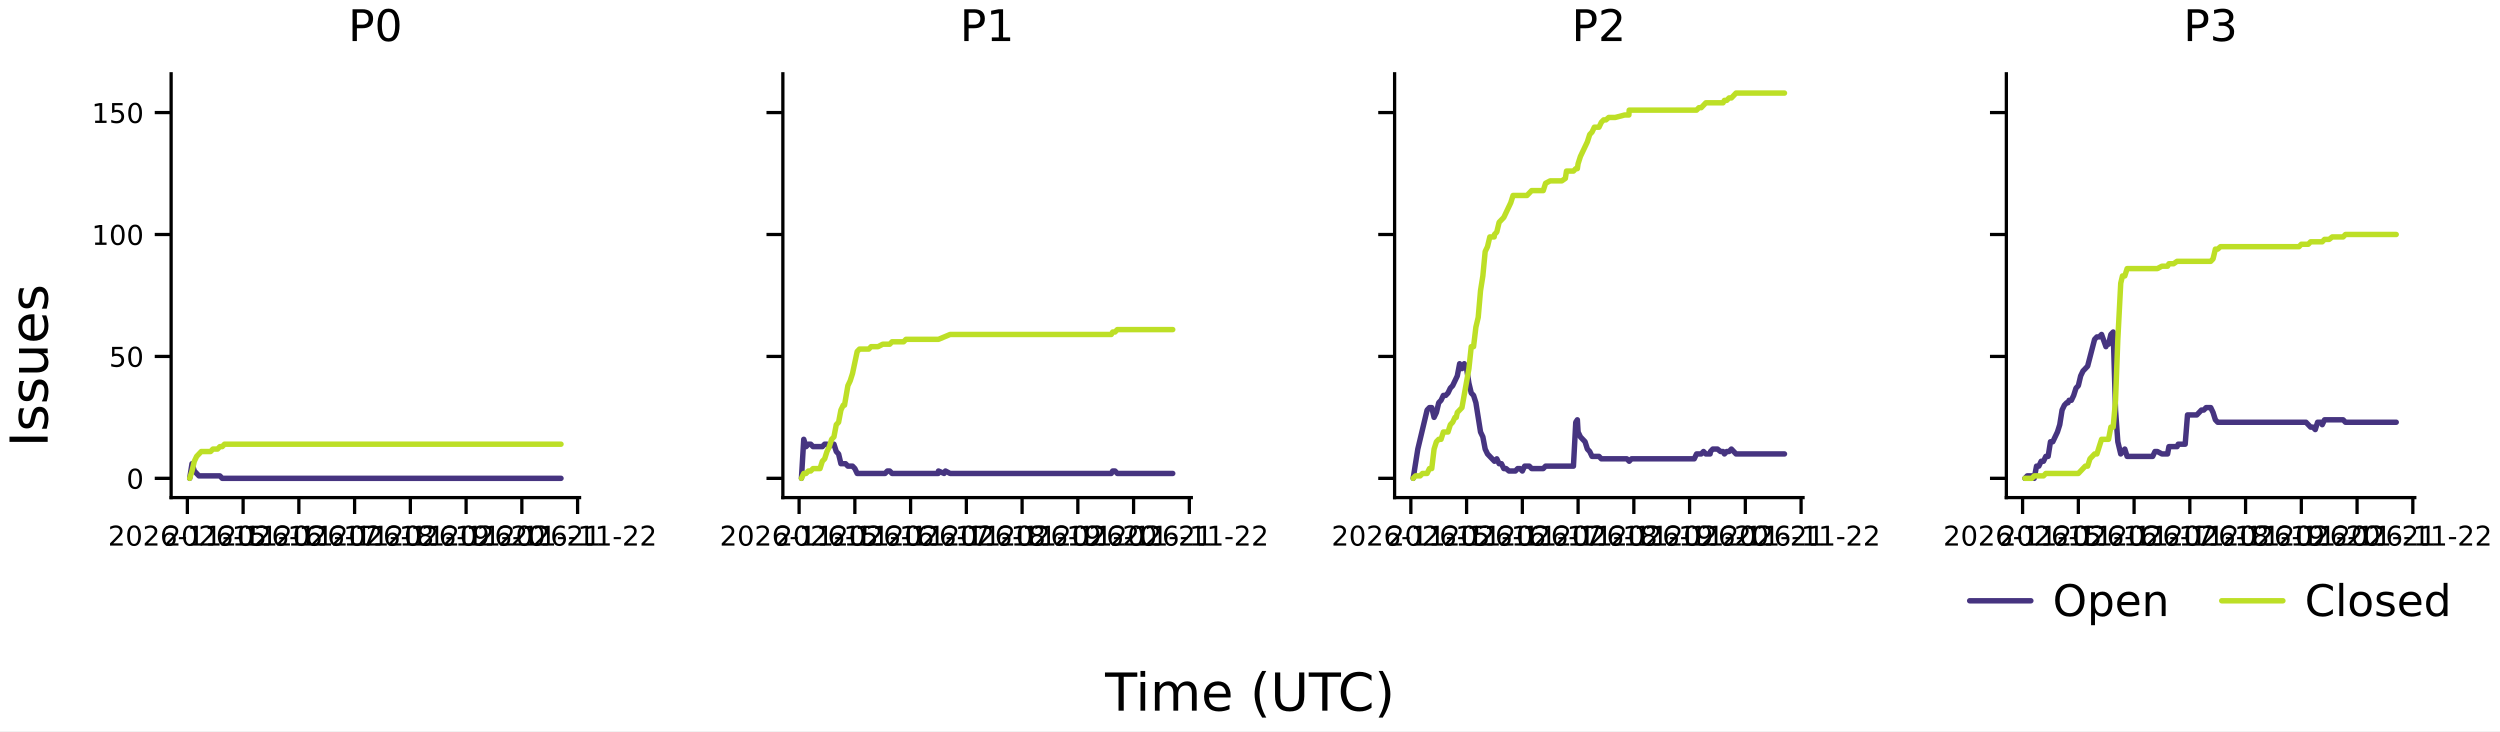
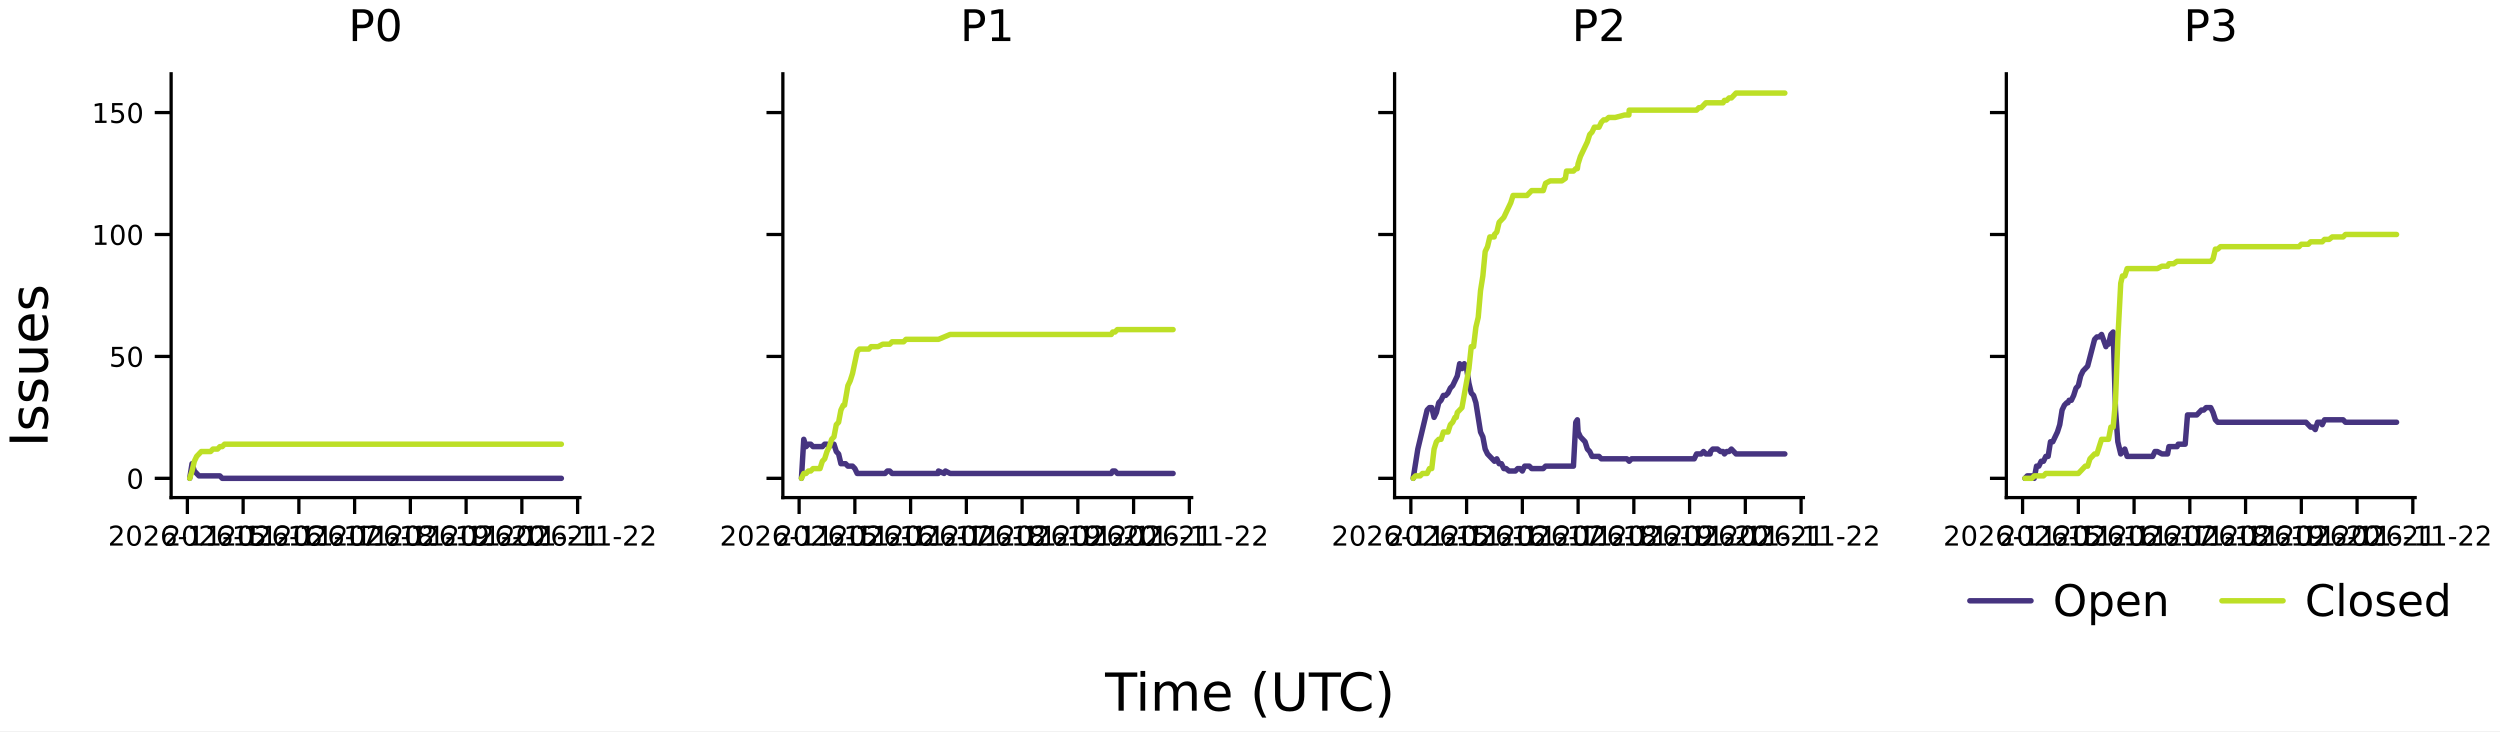
- <svg xmlns="http://www.w3.org/2000/svg" xmlns:xlink="http://www.w3.org/1999/xlink" width="457.92pt" height="133.92pt" viewBox="0 0 457.92 133.92" version="1.1">
+ <svg xmlns="http://www.w3.org/2000/svg" xmlns:xlink="http://www.w3.org/1999/xlink" width="457.921pt" height="133.92pt" viewBox="0 0 457.921 133.92" version="1.1">
  <defs>
    <style type="text/css">*{stroke-linejoin: round; stroke-linecap: butt}</style>
  </defs>
  <g id="figure_1">
    <g id="patch_1">
-       <path d="M 0 133.92  L 457.92 133.92  L 457.92 0  L 0 0  z " style="fill: #ffffff" />
+       <path d="M 0 133.92  L 457.921 133.92  L 457.921 0  L 0 0  z " style="fill: #ffffff" />
    </g>
    <g id="axes_1">
      <g id="patch_2">
-         <path d="M 31.344 91.143  L 106.155 91.143  L 106.155 13.518  L 31.344 13.518  z " style="fill: #ffffff" />
+         <path d="M 31.344 91.143  L 106.225 91.143  L 106.225 13.518  L 31.344 13.518  z " style="fill: #ffffff" />
      </g>
      <g id="matplotlib.axis_1">
        <g id="xtick_1">
          <g id="line2d_1">
            <defs>
-               <path id="md27e57c398" d="M 0 0  L 0 3  " style="stroke: #000000; stroke-width: 0.6" />
+               <path id="maede4cb2f4" d="M 0 0  L 0 3  " style="stroke: #000000; stroke-width: 0.6" />
            </defs>
            <g>
-               <use xlink:href="#md27e57c398" x="34.319" y="91.143" style="stroke: #000000; stroke-width: 0.6" />
+               <use xlink:href="#maede4cb2f4" x="34.322" y="91.143" style="stroke: #000000; stroke-width: 0.6" />
            </g>
          </g>
          <g id="text_1">
-             <text style="font-size: 5px; font-family: 'DejaVu Sans', sans-serif; text-anchor: middle" x="34.319" y="99.942" transform="rotate(-0 34.31881 99.94197)">2026-11-15</text>
+             <text style="font-size: 5px; font-family: 'DejaVu Sans', sans-serif; text-anchor: middle" x="34.322" y="99.942" transform="rotate(-0 34.32197 99.94197)">2026-11-15</text>
          </g>
        </g>
        <g id="xtick_2">
          <g id="line2d_2">
            <g>
-               <use xlink:href="#md27e57c398" x="44.53" y="91.143" style="stroke: #000000; stroke-width: 0.6" />
+               <use xlink:href="#maede4cb2f4" x="44.533" y="91.143" style="stroke: #000000; stroke-width: 0.6" />
            </g>
          </g>
          <g id="text_2">
-             <text style="font-size: 5px; font-family: 'DejaVu Sans', sans-serif; text-anchor: middle" x="44.53" y="99.942" transform="rotate(-0 44.52995 99.94197)">2026-11-16</text>
+             <text style="font-size: 5px; font-family: 'DejaVu Sans', sans-serif; text-anchor: middle" x="44.533" y="99.942" transform="rotate(-0 44.53301 99.94197)">2026-11-16</text>
          </g>
        </g>
        <g id="xtick_3">
          <g id="line2d_3">
            <g>
-               <use xlink:href="#md27e57c398" x="54.741" y="91.143" style="stroke: #000000; stroke-width: 0.6" />
+               <use xlink:href="#maede4cb2f4" x="54.744" y="91.143" style="stroke: #000000; stroke-width: 0.6" />
            </g>
          </g>
          <g id="text_3">
-             <text style="font-size: 5px; font-family: 'DejaVu Sans', sans-serif; text-anchor: middle" x="54.741" y="99.942" transform="rotate(-0 54.74109 99.94197)">2026-11-17</text>
+             <text style="font-size: 5px; font-family: 'DejaVu Sans', sans-serif; text-anchor: middle" x="54.744" y="99.942" transform="rotate(-0 54.74405 99.94197)">2026-11-17</text>
          </g>
        </g>
        <g id="xtick_4">
          <g id="line2d_4">
            <g>
-               <use xlink:href="#md27e57c398" x="64.952" y="91.143" style="stroke: #000000; stroke-width: 0.6" />
+               <use xlink:href="#maede4cb2f4" x="64.955" y="91.143" style="stroke: #000000; stroke-width: 0.6" />
            </g>
          </g>
          <g id="text_4">
-             <text style="font-size: 5px; font-family: 'DejaVu Sans', sans-serif; text-anchor: middle" x="64.952" y="99.942" transform="rotate(-0 64.95223 99.94197)">2026-11-18</text>
+             <text style="font-size: 5px; font-family: 'DejaVu Sans', sans-serif; text-anchor: middle" x="64.955" y="99.942" transform="rotate(-0 64.95509 99.94197)">2026-11-18</text>
          </g>
        </g>
        <g id="xtick_5">
          <g id="line2d_5">
            <g>
-               <use xlink:href="#md27e57c398" x="75.163" y="91.143" style="stroke: #000000; stroke-width: 0.6" />
+               <use xlink:href="#maede4cb2f4" x="75.166" y="91.143" style="stroke: #000000; stroke-width: 0.6" />
            </g>
          </g>
          <g id="text_5">
-             <text style="font-size: 5px; font-family: 'DejaVu Sans', sans-serif; text-anchor: middle" x="75.163" y="99.942" transform="rotate(-0 75.16337 99.94197)">2026-11-19</text>
+             <text style="font-size: 5px; font-family: 'DejaVu Sans', sans-serif; text-anchor: middle" x="75.166" y="99.942" transform="rotate(-0 75.16613 99.94197)">2026-11-19</text>
          </g>
        </g>
        <g id="xtick_6">
          <g id="line2d_6">
            <g>
-               <use xlink:href="#md27e57c398" x="85.375" y="91.143" style="stroke: #000000; stroke-width: 0.6" />
+               <use xlink:href="#maede4cb2f4" x="85.377" y="91.143" style="stroke: #000000; stroke-width: 0.6" />
            </g>
          </g>
          <g id="text_6">
-             <text style="font-size: 5px; font-family: 'DejaVu Sans', sans-serif; text-anchor: middle" x="85.375" y="99.942" transform="rotate(-0 85.37451 99.94197)">2026-11-20</text>
+             <text style="font-size: 5px; font-family: 'DejaVu Sans', sans-serif; text-anchor: middle" x="85.377" y="99.942" transform="rotate(-0 85.37717 99.94197)">2026-11-20</text>
          </g>
        </g>
        <g id="xtick_7">
          <g id="line2d_7">
            <g>
-               <use xlink:href="#md27e57c398" x="95.586" y="91.143" style="stroke: #000000; stroke-width: 0.6" />
+               <use xlink:href="#maede4cb2f4" x="95.588" y="91.143" style="stroke: #000000; stroke-width: 0.6" />
            </g>
          </g>
          <g id="text_7">
-             <text style="font-size: 5px; font-family: 'DejaVu Sans', sans-serif; text-anchor: middle" x="95.586" y="99.942" transform="rotate(-0 95.58565 99.94197)">2026-11-21</text>
+             <text style="font-size: 5px; font-family: 'DejaVu Sans', sans-serif; text-anchor: middle" x="95.588" y="99.942" transform="rotate(-0 95.58821 99.94197)">2026-11-21</text>
          </g>
        </g>
        <g id="xtick_8">
          <g id="line2d_8">
            <g>
-               <use xlink:href="#md27e57c398" x="105.797" y="91.143" style="stroke: #000000; stroke-width: 0.6" />
+               <use xlink:href="#maede4cb2f4" x="105.799" y="91.143" style="stroke: #000000; stroke-width: 0.6" />
            </g>
          </g>
          <g id="text_8">
-             <text style="font-size: 5px; font-family: 'DejaVu Sans', sans-serif; text-anchor: middle" x="105.797" y="99.942" transform="rotate(-0 105.7968 99.94197)">2026-11-22</text>
+             <text style="font-size: 5px; font-family: 'DejaVu Sans', sans-serif; text-anchor: middle" x="105.799" y="99.942" transform="rotate(-0 105.7992 99.94197)">2026-11-22</text>
          </g>
        </g>
      </g>
      <g id="matplotlib.axis_2">
        <g id="ytick_1">
          <g id="line2d_9">
            <defs>
-               <path id="mb0f33d6532" d="M 0 0  L -3 0  " style="stroke: #000000; stroke-width: 0.6" />
+               <path id="m36e706cf6b" d="M 0 0  L -3 0  " style="stroke: #000000; stroke-width: 0.6" />
            </defs>
            <g>
-               <use xlink:href="#mb0f33d6532" x="31.344" y="87.615" style="stroke: #000000; stroke-width: 0.6" />
+               <use xlink:href="#m36e706cf6b" x="31.344" y="87.615" style="stroke: #000000; stroke-width: 0.6" />
            </g>
          </g>
          <g id="text_9">
            <text style="font-size: 5px; font-family: 'DejaVu Sans', sans-serif; text-anchor: end" x="26.344" y="89.514" transform="rotate(-0 26.34375 89.51415)">0</text>
          </g>
        </g>
        <g id="ytick_2">
          <g id="line2d_10">
            <g>
-               <use xlink:href="#mb0f33d6532" x="31.344" y="65.283" style="stroke: #000000; stroke-width: 0.6" />
+               <use xlink:href="#m36e706cf6b" x="31.344" y="65.283" style="stroke: #000000; stroke-width: 0.6" />
            </g>
          </g>
          <g id="text_10">
            <text style="font-size: 5px; font-family: 'DejaVu Sans', sans-serif; text-anchor: end" x="26.344" y="67.182" transform="rotate(-0 26.34375 67.18244)">50</text>
          </g>
        </g>
        <g id="ytick_3">
          <g id="line2d_11">
            <g>
-               <use xlink:href="#mb0f33d6532" x="31.344" y="42.951" style="stroke: #000000; stroke-width: 0.6" />
+               <use xlink:href="#m36e706cf6b" x="31.344" y="42.951" style="stroke: #000000; stroke-width: 0.6" />
            </g>
          </g>
          <g id="text_11">
            <text style="font-size: 5px; font-family: 'DejaVu Sans', sans-serif; text-anchor: end" x="26.344" y="44.851" transform="rotate(-0 26.34375 44.85073)">100</text>
          </g>
        </g>
        <g id="ytick_4">
          <g id="line2d_12">
            <g>
-               <use xlink:href="#mb0f33d6532" x="31.344" y="20.62" style="stroke: #000000; stroke-width: 0.6" />
+               <use xlink:href="#m36e706cf6b" x="31.344" y="20.62" style="stroke: #000000; stroke-width: 0.6" />
            </g>
          </g>
          <g id="text_12">
            <text style="font-size: 5px; font-family: 'DejaVu Sans', sans-serif; text-anchor: end" x="26.344" y="22.519" transform="rotate(-0 26.34375 22.51902)">150</text>
          </g>
        </g>
      </g>
      <g id="line2d_13">
-         <path d="M 34.744 87.615  L 35.17 84.935  L 35.595 86.275  L 36.446 87.168  L 40.275 87.168  L 40.701 87.615  L 102.755 87.615  L 102.755 87.615  " clip-path="url(#pcac7b8be48)" style="fill: none; stroke: #463480; stroke-linecap: round" />
+         <path d="M 34.747 87.615  L 35.173 84.935  L 35.598 86.275  L 36.449 87.168  L 40.278 87.168  L 40.704 87.615  L 102.821 87.615  L 102.821 87.615  " clip-path="url(#pdbe4b579a2)" style="fill: none; stroke: #463480; stroke-linecap: round" />
      </g>
      <g id="line2d_14">
-         <path d="M 34.744 87.615  L 35.17 86.275  L 35.595 84.488  L 36.021 83.595  L 36.872 82.702  L 38.573 82.702  L 38.999 82.255  L 39.85 82.255  L 40.275 81.808  L 40.701 81.808  L 41.126 81.362  L 102.755 81.362  L 102.755 81.362  " clip-path="url(#pcac7b8be48)" style="fill: none; stroke: #bddf26; stroke-linecap: round" />
+         <path d="M 34.747 87.615  L 35.173 86.275  L 35.598 84.488  L 36.024 83.595  L 36.875 82.702  L 38.577 82.702  L 39.002 82.255  L 39.853 82.255  L 40.278 81.808  L 40.704 81.808  L 41.129 81.362  L 102.821 81.362  L 102.821 81.362  " clip-path="url(#pdbe4b579a2)" style="fill: none; stroke: #bddf26; stroke-linecap: round" />
      </g>
      <g id="patch_3">
        <path d="M 31.344 91.143  L 31.344 13.518  " style="fill: none; stroke: #000000; stroke-width: 0.6; stroke-linejoin: miter; stroke-linecap: square" />
      </g>
      <g id="patch_4">
-         <path d="M 31.344 91.143  L 106.155 91.143  " style="fill: none; stroke: #000000; stroke-width: 0.6; stroke-linejoin: miter; stroke-linecap: square" />
+         <path d="M 31.344 91.143  L 106.225 91.143  " style="fill: none; stroke: #000000; stroke-width: 0.6; stroke-linejoin: miter; stroke-linecap: square" />
      </g>
      <g id="text_13">
-         <text style="font-size: 8px; font-family: 'DejaVu Sans', sans-serif; text-anchor: middle" x="68.749" y="7.518" transform="rotate(-0 68.7495 7.518125)">P0</text>
+         <text style="font-size: 8px; font-family: 'DejaVu Sans', sans-serif; text-anchor: middle" x="68.784" y="7.518" transform="rotate(-0 68.78423 7.518125)">P0</text>
      </g>
    </g>
    <g id="axes_2">
      <g id="patch_5">
-         <path d="M 143.395 91.143  L 218.207 91.143  L 218.207 13.518  L 143.395 13.518  z " style="fill: #ffffff" />
+         <path d="M 143.395 91.143  L 218.275 91.143  L 218.275 13.518  L 143.395 13.518  z " style="fill: #ffffff" />
      </g>
      <g id="matplotlib.axis_3">
        <g id="xtick_9">
          <g id="line2d_15">
            <g>
-               <use xlink:href="#md27e57c398" x="146.37" y="91.143" style="stroke: #000000; stroke-width: 0.6" />
+               <use xlink:href="#maede4cb2f4" x="146.373" y="91.143" style="stroke: #000000; stroke-width: 0.6" />
            </g>
          </g>
          <g id="text_14">
-             <text style="font-size: 5px; font-family: 'DejaVu Sans', sans-serif; text-anchor: middle" x="146.37" y="99.942" transform="rotate(-0 146.3704 99.94197)">2026-11-15</text>
+             <text style="font-size: 5px; font-family: 'DejaVu Sans', sans-serif; text-anchor: middle" x="146.373" y="99.942" transform="rotate(-0 146.3728 99.94197)">2026-11-15</text>
          </g>
        </g>
        <g id="xtick_10">
          <g id="line2d_16">
            <g>
-               <use xlink:href="#md27e57c398" x="156.582" y="91.143" style="stroke: #000000; stroke-width: 0.6" />
+               <use xlink:href="#maede4cb2f4" x="156.584" y="91.143" style="stroke: #000000; stroke-width: 0.6" />
            </g>
          </g>
          <g id="text_15">
-             <text style="font-size: 5px; font-family: 'DejaVu Sans', sans-serif; text-anchor: middle" x="156.582" y="99.942" transform="rotate(-0 156.5815 99.94197)">2026-11-16</text>
+             <text style="font-size: 5px; font-family: 'DejaVu Sans', sans-serif; text-anchor: middle" x="156.584" y="99.942" transform="rotate(-0 156.5838 99.94197)">2026-11-16</text>
          </g>
        </g>
        <g id="xtick_11">
          <g id="line2d_17">
            <g>
-               <use xlink:href="#md27e57c398" x="166.793" y="91.143" style="stroke: #000000; stroke-width: 0.6" />
+               <use xlink:href="#maede4cb2f4" x="166.795" y="91.143" style="stroke: #000000; stroke-width: 0.6" />
            </g>
          </g>
          <g id="text_16">
-             <text style="font-size: 5px; font-family: 'DejaVu Sans', sans-serif; text-anchor: middle" x="166.793" y="99.942" transform="rotate(-0 166.7927 99.94197)">2026-11-17</text>
+             <text style="font-size: 5px; font-family: 'DejaVu Sans', sans-serif; text-anchor: middle" x="166.795" y="99.942" transform="rotate(-0 166.7948 99.94197)">2026-11-17</text>
          </g>
        </g>
        <g id="xtick_12">
          <g id="line2d_18">
            <g>
-               <use xlink:href="#md27e57c398" x="177.004" y="91.143" style="stroke: #000000; stroke-width: 0.6" />
+               <use xlink:href="#maede4cb2f4" x="177.006" y="91.143" style="stroke: #000000; stroke-width: 0.6" />
            </g>
          </g>
          <g id="text_17">
-             <text style="font-size: 5px; font-family: 'DejaVu Sans', sans-serif; text-anchor: middle" x="177.004" y="99.942" transform="rotate(-0 177.0038 99.94197)">2026-11-18</text>
+             <text style="font-size: 5px; font-family: 'DejaVu Sans', sans-serif; text-anchor: middle" x="177.006" y="99.942" transform="rotate(-0 177.0059 99.94197)">2026-11-18</text>
          </g>
        </g>
        <g id="xtick_13">
          <g id="line2d_19">
            <g>
-               <use xlink:href="#md27e57c398" x="187.215" y="91.143" style="stroke: #000000; stroke-width: 0.6" />
+               <use xlink:href="#maede4cb2f4" x="187.217" y="91.143" style="stroke: #000000; stroke-width: 0.6" />
            </g>
          </g>
          <g id="text_18">
-             <text style="font-size: 5px; font-family: 'DejaVu Sans', sans-serif; text-anchor: middle" x="187.215" y="99.942" transform="rotate(-0 187.215 99.94197)">2026-11-19</text>
+             <text style="font-size: 5px; font-family: 'DejaVu Sans', sans-serif; text-anchor: middle" x="187.217" y="99.942" transform="rotate(-0 187.2169 99.94197)">2026-11-19</text>
          </g>
        </g>
        <g id="xtick_14">
          <g id="line2d_20">
            <g>
-               <use xlink:href="#md27e57c398" x="197.426" y="91.143" style="stroke: #000000; stroke-width: 0.6" />
+               <use xlink:href="#maede4cb2f4" x="197.428" y="91.143" style="stroke: #000000; stroke-width: 0.6" />
            </g>
          </g>
          <g id="text_19">
-             <text style="font-size: 5px; font-family: 'DejaVu Sans', sans-serif; text-anchor: middle" x="197.426" y="99.942" transform="rotate(-0 197.4261 99.94197)">2026-11-20</text>
+             <text style="font-size: 5px; font-family: 'DejaVu Sans', sans-serif; text-anchor: middle" x="197.428" y="99.942" transform="rotate(-0 197.428 99.94197)">2026-11-20</text>
          </g>
        </g>
        <g id="xtick_15">
          <g id="line2d_21">
            <g>
-               <use xlink:href="#md27e57c398" x="207.637" y="91.143" style="stroke: #000000; stroke-width: 0.6" />
+               <use xlink:href="#maede4cb2f4" x="207.639" y="91.143" style="stroke: #000000; stroke-width: 0.6" />
            </g>
          </g>
          <g id="text_20">
-             <text style="font-size: 5px; font-family: 'DejaVu Sans', sans-serif; text-anchor: middle" x="207.637" y="99.942" transform="rotate(-0 207.6372 99.94197)">2026-11-21</text>
+             <text style="font-size: 5px; font-family: 'DejaVu Sans', sans-serif; text-anchor: middle" x="207.639" y="99.942" transform="rotate(-0 207.639 99.94197)">2026-11-21</text>
          </g>
        </g>
        <g id="xtick_16">
          <g id="line2d_22">
            <g>
-               <use xlink:href="#md27e57c398" x="217.848" y="91.143" style="stroke: #000000; stroke-width: 0.6" />
+               <use xlink:href="#maede4cb2f4" x="217.85" y="91.143" style="stroke: #000000; stroke-width: 0.6" />
            </g>
          </g>
          <g id="text_21">
-             <text style="font-size: 5px; font-family: 'DejaVu Sans', sans-serif; text-anchor: middle" x="217.848" y="99.942" transform="rotate(-0 217.8484 99.94197)">2026-11-22</text>
+             <text style="font-size: 5px; font-family: 'DejaVu Sans', sans-serif; text-anchor: middle" x="217.85" y="99.942" transform="rotate(-0 217.85 99.94197)">2026-11-22</text>
          </g>
        </g>
      </g>
      <g id="matplotlib.axis_4">
        <g id="ytick_5">
          <g id="line2d_23">
            <g>
-               <use xlink:href="#mb0f33d6532" x="143.395" y="87.615" style="stroke: #000000; stroke-width: 0.6" />
+               <use xlink:href="#m36e706cf6b" x="143.395" y="87.615" style="stroke: #000000; stroke-width: 0.6" />
            </g>
          </g>
        </g>
        <g id="ytick_6">
          <g id="line2d_24">
            <g>
-               <use xlink:href="#mb0f33d6532" x="143.395" y="65.283" style="stroke: #000000; stroke-width: 0.6" />
+               <use xlink:href="#m36e706cf6b" x="143.395" y="65.283" style="stroke: #000000; stroke-width: 0.6" />
            </g>
          </g>
        </g>
        <g id="ytick_7">
          <g id="line2d_25">
            <g>
-               <use xlink:href="#mb0f33d6532" x="143.395" y="42.951" style="stroke: #000000; stroke-width: 0.6" />
+               <use xlink:href="#m36e706cf6b" x="143.395" y="42.951" style="stroke: #000000; stroke-width: 0.6" />
            </g>
          </g>
        </g>
        <g id="ytick_8">
          <g id="line2d_26">
            <g>
-               <use xlink:href="#mb0f33d6532" x="143.395" y="20.62" style="stroke: #000000; stroke-width: 0.6" />
+               <use xlink:href="#m36e706cf6b" x="143.395" y="20.62" style="stroke: #000000; stroke-width: 0.6" />
            </g>
          </g>
        </g>
      </g>
      <g id="line2d_27">
-         <path d="M 146.796 87.615  L 147.221 80.469  L 147.647 81.808  L 148.072 81.362  L 148.498 81.362  L 148.923 81.808  L 150.625 81.808  L 151.05 81.362  L 151.476 81.362  L 151.901 81.808  L 152.327 81.362  L 152.752 81.362  L 153.178 82.702  L 153.603 83.148  L 154.029 84.935  L 154.88 84.935  L 155.305 85.382  L 156.156 85.382  L 156.582 85.828  L 157.007 86.721  L 162.113 86.721  L 162.538 86.275  L 162.963 86.275  L 163.396 86.721  L 171.849 86.721  L 171.898 86.275  L 172.926 86.721  L 173.175 86.275  L 174.026 86.721  L 203.553 86.721  L 203.808 86.275  L 204.234 86.275  L 204.659 86.721  L 214.806 86.721  L 214.806 86.721  " clip-path="url(#p42cf0c8e7e)" style="fill: none; stroke: #463480; stroke-linecap: round" />
+         <path d="M 146.798 87.615  L 147.224 80.469  L 147.649 81.808  L 148.075 81.362  L 148.5 81.362  L 148.926 81.808  L 150.627 81.808  L 151.053 81.362  L 151.478 81.362  L 151.904 81.808  L 152.329 81.362  L 152.755 81.362  L 153.18 82.702  L 153.606 83.148  L 154.031 84.935  L 154.882 84.935  L 155.307 85.382  L 156.158 85.382  L 156.584 85.828  L 157.009 86.721  L 162.115 86.721  L 162.54 86.275  L 162.966 86.275  L 163.398 86.721  L 171.851 86.721  L 171.9 86.275  L 172.929 86.721  L 173.177 86.275  L 174.028 86.721  L 203.555 86.721  L 203.81 86.275  L 204.235 86.275  L 204.661 86.721  L 214.872 86.721  L 214.872 86.721  " clip-path="url(#pbb6502c6ea)" style="fill: none; stroke: #463480; stroke-linecap: round" />
      </g>
      <g id="line2d_28">
-         <path d="M 146.796 87.615  L 147.221 86.721  L 147.647 86.721  L 148.072 86.275  L 148.498 86.275  L 148.923 85.828  L 150.2 85.828  L 150.625 84.488  L 151.05 84.042  L 151.476 82.702  L 151.901 81.808  L 152.327 80.469  L 152.752 80.022  L 153.178 77.789  L 153.603 77.342  L 154.029 75.109  L 154.454 74.216  L 154.688 74.216  L 155.305 70.643  L 155.731 69.749  L 156.156 68.409  L 157.007 64.39  L 157.432 63.943  L 159.134 63.943  L 159.56 63.496  L 160.836 63.496  L 161.687 63.05  L 162.963 63.05  L 163.396 62.603  L 165.516 62.603  L 165.942 62.157  L 171.898 62.157  L 174.026 61.263  L 203.553 61.263  L 203.808 60.817  L 204.234 60.817  L 204.659 60.37  L 214.806 60.37  L 214.806 60.37  " clip-path="url(#p42cf0c8e7e)" style="fill: none; stroke: #bddf26; stroke-linecap: round" />
+         <path d="M 146.798 87.615  L 147.224 86.721  L 147.649 86.721  L 148.075 86.275  L 148.5 86.275  L 148.926 85.828  L 150.202 85.828  L 150.627 84.488  L 151.053 84.042  L 151.478 82.702  L 151.904 81.808  L 152.329 80.469  L 152.755 80.022  L 153.18 77.789  L 153.606 77.342  L 154.031 75.109  L 154.457 74.216  L 154.691 74.216  L 155.307 70.643  L 155.733 69.749  L 156.158 68.409  L 157.009 64.39  L 157.435 63.943  L 159.137 63.943  L 159.562 63.496  L 160.838 63.496  L 161.689 63.05  L 162.966 63.05  L 163.398 62.603  L 165.518 62.603  L 165.944 62.157  L 171.9 62.157  L 174.028 61.263  L 203.555 61.263  L 203.81 60.817  L 204.235 60.817  L 204.661 60.37  L 214.872 60.37  L 214.872 60.37  " clip-path="url(#pbb6502c6ea)" style="fill: none; stroke: #bddf26; stroke-linecap: round" />
      </g>
      <g id="patch_6">
        <path d="M 143.395 91.143  L 143.395 13.518  " style="fill: none; stroke: #000000; stroke-width: 0.6; stroke-linejoin: miter; stroke-linecap: square" />
      </g>
      <g id="patch_7">
-         <path d="M 143.395 91.143  L 218.207 91.143  " style="fill: none; stroke: #000000; stroke-width: 0.6; stroke-linejoin: miter; stroke-linecap: square" />
+         <path d="M 143.395 91.143  L 218.275 91.143  " style="fill: none; stroke: #000000; stroke-width: 0.6; stroke-linejoin: miter; stroke-linecap: square" />
      </g>
      <g id="text_22">
-         <text style="font-size: 8px; font-family: 'DejaVu Sans', sans-serif; text-anchor: middle" x="180.801" y="7.518" transform="rotate(-0 180.8011 7.518125)">P1</text>
+         <text style="font-size: 8px; font-family: 'DejaVu Sans', sans-serif; text-anchor: middle" x="180.835" y="7.518" transform="rotate(-0 180.835 7.518125)">P1</text>
      </g>
    </g>
    <g id="axes_3">
      <g id="patch_8">
-         <path d="M 255.447 91.143  L 330.258 91.143  L 330.258 13.518  L 255.447 13.518  z " style="fill: #ffffff" />
+         <path d="M 255.445 91.143  L 330.326 91.143  L 330.326 13.518  L 255.445 13.518  z " style="fill: #ffffff" />
      </g>
      <g id="matplotlib.axis_5">
        <g id="xtick_17">
          <g id="line2d_29">
            <g>
-               <use xlink:href="#md27e57c398" x="258.422" y="91.143" style="stroke: #000000; stroke-width: 0.6" />
+               <use xlink:href="#maede4cb2f4" x="258.424" y="91.143" style="stroke: #000000; stroke-width: 0.6" />
            </g>
          </g>
          <g id="text_23">
-             <text style="font-size: 5px; font-family: 'DejaVu Sans', sans-serif; text-anchor: middle" x="258.422" y="99.942" transform="rotate(-0 258.422 99.94197)">2026-11-15</text>
+             <text style="font-size: 5px; font-family: 'DejaVu Sans', sans-serif; text-anchor: middle" x="258.424" y="99.942" transform="rotate(-0 258.4236 99.94197)">2026-11-15</text>
          </g>
        </g>
        <g id="xtick_18">
          <g id="line2d_30">
            <g>
-               <use xlink:href="#md27e57c398" x="268.633" y="91.143" style="stroke: #000000; stroke-width: 0.6" />
+               <use xlink:href="#maede4cb2f4" x="268.635" y="91.143" style="stroke: #000000; stroke-width: 0.6" />
            </g>
          </g>
          <g id="text_24">
-             <text style="font-size: 5px; font-family: 'DejaVu Sans', sans-serif; text-anchor: middle" x="268.633" y="99.942" transform="rotate(-0 268.6331 99.94197)">2026-11-16</text>
+             <text style="font-size: 5px; font-family: 'DejaVu Sans', sans-serif; text-anchor: middle" x="268.635" y="99.942" transform="rotate(-0 268.6346 99.94197)">2026-11-16</text>
          </g>
        </g>
        <g id="xtick_19">
          <g id="line2d_31">
            <g>
-               <use xlink:href="#md27e57c398" x="278.844" y="91.143" style="stroke: #000000; stroke-width: 0.6" />
+               <use xlink:href="#maede4cb2f4" x="278.846" y="91.143" style="stroke: #000000; stroke-width: 0.6" />
            </g>
          </g>
          <g id="text_25">
-             <text style="font-size: 5px; font-family: 'DejaVu Sans', sans-serif; text-anchor: middle" x="278.844" y="99.942" transform="rotate(-0 278.8443 99.94197)">2026-11-17</text>
+             <text style="font-size: 5px; font-family: 'DejaVu Sans', sans-serif; text-anchor: middle" x="278.846" y="99.942" transform="rotate(-0 278.8456 99.94197)">2026-11-17</text>
          </g>
        </g>
        <g id="xtick_20">
          <g id="line2d_32">
            <g>
-               <use xlink:href="#md27e57c398" x="289.055" y="91.143" style="stroke: #000000; stroke-width: 0.6" />
+               <use xlink:href="#maede4cb2f4" x="289.057" y="91.143" style="stroke: #000000; stroke-width: 0.6" />
            </g>
          </g>
          <g id="text_26">
-             <text style="font-size: 5px; font-family: 'DejaVu Sans', sans-serif; text-anchor: middle" x="289.055" y="99.942" transform="rotate(-0 289.0554 99.94197)">2026-11-18</text>
+             <text style="font-size: 5px; font-family: 'DejaVu Sans', sans-serif; text-anchor: middle" x="289.057" y="99.942" transform="rotate(-0 289.0567 99.94197)">2026-11-18</text>
          </g>
        </g>
        <g id="xtick_21">
          <g id="line2d_33">
            <g>
-               <use xlink:href="#md27e57c398" x="299.267" y="91.143" style="stroke: #000000; stroke-width: 0.6" />
+               <use xlink:href="#maede4cb2f4" x="299.268" y="91.143" style="stroke: #000000; stroke-width: 0.6" />
            </g>
          </g>
          <g id="text_27">
-             <text style="font-size: 5px; font-family: 'DejaVu Sans', sans-serif; text-anchor: middle" x="299.267" y="99.942" transform="rotate(-0 299.2665 99.94197)">2026-11-19</text>
+             <text style="font-size: 5px; font-family: 'DejaVu Sans', sans-serif; text-anchor: middle" x="299.268" y="99.942" transform="rotate(-0 299.2677 99.94197)">2026-11-19</text>
          </g>
        </g>
        <g id="xtick_22">
          <g id="line2d_34">
            <g>
-               <use xlink:href="#md27e57c398" x="309.478" y="91.143" style="stroke: #000000; stroke-width: 0.6" />
+               <use xlink:href="#maede4cb2f4" x="309.479" y="91.143" style="stroke: #000000; stroke-width: 0.6" />
            </g>
          </g>
          <g id="text_28">
-             <text style="font-size: 5px; font-family: 'DejaVu Sans', sans-serif; text-anchor: middle" x="309.478" y="99.942" transform="rotate(-0 309.4777 99.94197)">2026-11-20</text>
+             <text style="font-size: 5px; font-family: 'DejaVu Sans', sans-serif; text-anchor: middle" x="309.479" y="99.942" transform="rotate(-0 309.4788 99.94197)">2026-11-20</text>
          </g>
        </g>
        <g id="xtick_23">
          <g id="line2d_35">
            <g>
-               <use xlink:href="#md27e57c398" x="319.689" y="91.143" style="stroke: #000000; stroke-width: 0.6" />
+               <use xlink:href="#maede4cb2f4" x="319.69" y="91.143" style="stroke: #000000; stroke-width: 0.6" />
            </g>
          </g>
          <g id="text_29">
-             <text style="font-size: 5px; font-family: 'DejaVu Sans', sans-serif; text-anchor: middle" x="319.689" y="99.942" transform="rotate(-0 319.6888 99.94197)">2026-11-21</text>
+             <text style="font-size: 5px; font-family: 'DejaVu Sans', sans-serif; text-anchor: middle" x="319.69" y="99.942" transform="rotate(-0 319.6898 99.94197)">2026-11-21</text>
          </g>
        </g>
        <g id="xtick_24">
          <g id="line2d_36">
            <g>
-               <use xlink:href="#md27e57c398" x="329.9" y="91.143" style="stroke: #000000; stroke-width: 0.6" />
+               <use xlink:href="#maede4cb2f4" x="329.901" y="91.143" style="stroke: #000000; stroke-width: 0.6" />
            </g>
          </g>
          <g id="text_30">
-             <text style="font-size: 5px; font-family: 'DejaVu Sans', sans-serif; text-anchor: middle" x="329.9" y="99.942" transform="rotate(-0 329.9 99.94197)">2026-11-22</text>
+             <text style="font-size: 5px; font-family: 'DejaVu Sans', sans-serif; text-anchor: middle" x="329.901" y="99.942" transform="rotate(-0 329.9008 99.94197)">2026-11-22</text>
          </g>
        </g>
      </g>
      <g id="matplotlib.axis_6">
        <g id="ytick_9">
          <g id="line2d_37">
            <g>
-               <use xlink:href="#mb0f33d6532" x="255.447" y="87.615" style="stroke: #000000; stroke-width: 0.6" />
+               <use xlink:href="#m36e706cf6b" x="255.445" y="87.615" style="stroke: #000000; stroke-width: 0.6" />
            </g>
          </g>
        </g>
        <g id="ytick_10">
          <g id="line2d_38">
            <g>
-               <use xlink:href="#mb0f33d6532" x="255.447" y="65.283" style="stroke: #000000; stroke-width: 0.6" />
+               <use xlink:href="#m36e706cf6b" x="255.445" y="65.283" style="stroke: #000000; stroke-width: 0.6" />
            </g>
          </g>
        </g>
        <g id="ytick_11">
          <g id="line2d_39">
            <g>
-               <use xlink:href="#mb0f33d6532" x="255.447" y="42.951" style="stroke: #000000; stroke-width: 0.6" />
+               <use xlink:href="#m36e706cf6b" x="255.445" y="42.951" style="stroke: #000000; stroke-width: 0.6" />
            </g>
          </g>
        </g>
        <g id="ytick_12">
          <g id="line2d_40">
            <g>
-               <use xlink:href="#mb0f33d6532" x="255.447" y="20.62" style="stroke: #000000; stroke-width: 0.6" />
+               <use xlink:href="#m36e706cf6b" x="255.445" y="20.62" style="stroke: #000000; stroke-width: 0.6" />
            </g>
          </g>
        </g>
      </g>
      <g id="line2d_41">
-         <path d="M 258.847 87.615  L 259.698 82.255  L 261.4 75.109  L 261.826 74.662  L 262.251 74.662  L 262.677 76.449  L 263.102 75.556  L 263.528 73.769  L 263.953 73.322  L 264.378 72.429  L 264.804 72.429  L 265.229 71.983  L 265.655 71.089  L 266.08 70.643  L 266.931 68.856  L 267.357 66.623  L 267.782 67.516  L 268.208 66.623  L 268.633 67.516  L 269.059 70.196  L 269.484 71.983  L 269.91 72.429  L 270.335 73.769  L 271.186 79.129  L 271.611 80.022  L 272.037 82.255  L 272.462 83.148  L 273.739 84.488  L 274.164 84.042  L 274.59 84.935  L 275.015 84.935  L 275.448 85.828  L 275.866 85.828  L 276.398 86.275  L 277.568 86.275  L 277.993 85.828  L 278.419 85.828  L 278.844 86.275  L 279.27 85.382  L 280.121 85.382  L 280.546 85.828  L 282.673 85.828  L 283.099 85.382  L 288.204 85.382  L 288.63 77.342  L 288.921 76.896  L 289.055 79.129  L 289.481 80.022  L 290.332 80.915  L 290.757 82.255  L 291.183 82.702  L 291.608 83.595  L 292.885 83.595  L 293.31 84.042  L 297.99 84.042  L 298.416 84.488  L 298.841 84.042  L 310.329 84.042  L 310.754 83.148  L 311.605 83.148  L 312.03 82.702  L 312.456 83.148  L 313.236 83.148  L 313.307 82.702  L 313.732 82.255  L 314.583 82.255  L 315.136 82.702  L 315.604 82.702  L 315.86 83.148  L 316.285 82.702  L 316.711 82.702  L 317.136 82.255  L 317.987 83.148  L 326.858 83.148  L 326.858 83.148  " clip-path="url(#pf4b5e2696b)" style="fill: none; stroke: #463480; stroke-linecap: round" />
+         <path d="M 258.849 87.615  L 259.7 82.255  L 261.402 75.109  L 261.827 74.662  L 262.253 74.662  L 262.678 76.449  L 263.104 75.556  L 263.529 73.769  L 263.955 73.322  L 264.38 72.429  L 264.805 72.429  L 265.231 71.983  L 265.656 71.089  L 266.082 70.643  L 266.933 68.856  L 267.358 66.623  L 267.784 67.516  L 268.209 66.623  L 268.635 67.516  L 269.06 70.196  L 269.486 71.983  L 269.911 72.429  L 270.336 73.769  L 271.187 79.129  L 271.613 80.022  L 272.038 82.255  L 272.464 83.148  L 273.74 84.488  L 274.166 84.042  L 274.591 84.935  L 275.016 84.935  L 275.449 85.828  L 275.867 85.828  L 276.399 86.275  L 277.569 86.275  L 277.995 85.828  L 278.42 85.828  L 278.846 86.275  L 279.271 85.382  L 280.122 85.382  L 280.547 85.828  L 282.675 85.828  L 283.1 85.382  L 288.206 85.382  L 288.631 77.342  L 288.922 76.896  L 289.057 79.129  L 289.482 80.022  L 290.333 80.915  L 290.759 82.255  L 291.184 82.702  L 291.609 83.595  L 292.886 83.595  L 293.311 84.042  L 297.991 84.042  L 298.417 84.488  L 298.842 84.042  L 310.33 84.042  L 310.755 83.148  L 311.606 83.148  L 312.032 82.702  L 312.457 83.148  L 313.237 83.148  L 313.308 82.702  L 313.733 82.255  L 314.584 82.255  L 315.137 82.702  L 315.605 82.702  L 315.861 83.148  L 316.286 82.702  L 316.712 82.702  L 317.137 82.255  L 317.988 83.148  L 326.923 83.148  L 326.923 83.148  " clip-path="url(#pda29e6a2fb)" style="fill: none; stroke: #463480; stroke-linecap: round" />
      </g>
      <g id="line2d_42">
-         <path d="M 258.847 87.615  L 259.273 87.168  L 260.124 87.168  L 260.549 86.721  L 261.4 86.721  L 261.826 85.828  L 262.251 85.828  L 262.677 82.255  L 263.102 80.915  L 263.528 80.469  L 263.953 80.469  L 264.378 79.129  L 265.229 79.129  L 265.655 77.789  L 266.08 77.342  L 266.506 76.449  L 266.74 76.449  L 266.931 75.556  L 267.782 74.662  L 269.059 67.516  L 269.484 63.496  L 269.91 63.496  L 270.335 59.923  L 270.76 58.137  L 271.186 53.224  L 271.611 50.544  L 272.037 46.078  L 272.462 45.184  L 272.888 43.398  L 273.689 43.398  L 273.739 42.951  L 274.164 42.505  L 274.59 40.718  L 275.448 39.825  L 276.717 37.145  L 277.142 35.805  L 279.695 35.805  L 280.546 34.912  L 282.673 34.912  L 283.099 33.572  L 283.95 33.125  L 286.077 33.125  L 286.722 32.679  L 286.928 31.339  L 288.204 31.339  L 288.63 30.892  L 288.921 30.892  L 289.055 29.999  L 289.481 28.659  L 290.757 25.979  L 291.183 24.639  L 291.608 24.193  L 292.034 23.299  L 292.885 23.299  L 293.31 22.406  L 293.736 21.96  L 294.161 21.96  L 294.672 21.513  L 295.863 21.513  L 297.565 21.066  L 298.359 21.066  L 298.416 20.173  L 310.754 20.173  L 311.18 19.726  L 311.605 19.726  L 312.456 18.833  L 315.604 18.833  L 315.86 18.386  L 316.285 18.386  L 316.711 17.94  L 317.136 17.94  L 317.987 17.047  L 326.858 17.047  L 326.858 17.047  " clip-path="url(#pf4b5e2696b)" style="fill: none; stroke: #bddf26; stroke-linecap: round" />
+         <path d="M 258.849 87.615  L 259.274 87.168  L 260.125 87.168  L 260.551 86.721  L 261.402 86.721  L 261.827 85.828  L 262.253 85.828  L 262.678 82.255  L 263.104 80.915  L 263.529 80.469  L 263.955 80.469  L 264.38 79.129  L 265.231 79.129  L 265.656 77.789  L 266.082 77.342  L 266.507 76.449  L 266.741 76.449  L 266.933 75.556  L 267.784 74.662  L 269.06 67.516  L 269.486 63.496  L 269.911 63.496  L 270.336 59.923  L 270.762 58.137  L 271.187 53.224  L 271.613 50.544  L 272.038 46.078  L 272.464 45.184  L 272.889 43.398  L 273.69 43.398  L 273.74 42.951  L 274.166 42.505  L 274.591 40.718  L 275.449 39.825  L 276.718 37.145  L 277.144 35.805  L 279.697 35.805  L 280.547 34.912  L 282.675 34.912  L 283.1 33.572  L 283.951 33.125  L 286.078 33.125  L 286.724 32.679  L 286.929 31.339  L 288.206 31.339  L 288.631 30.892  L 288.922 30.892  L 289.057 29.999  L 289.482 28.659  L 290.759 25.979  L 291.184 24.639  L 291.609 24.193  L 292.035 23.299  L 292.886 23.299  L 293.311 22.406  L 293.737 21.96  L 294.162 21.96  L 294.673 21.513  L 295.864 21.513  L 297.566 21.066  L 298.36 21.066  L 298.417 20.173  L 310.755 20.173  L 311.181 19.726  L 311.606 19.726  L 312.457 18.833  L 315.605 18.833  L 315.861 18.386  L 316.286 18.386  L 316.712 17.94  L 317.137 17.94  L 317.988 17.047  L 326.923 17.047  L 326.923 17.047  " clip-path="url(#pda29e6a2fb)" style="fill: none; stroke: #bddf26; stroke-linecap: round" />
      </g>
      <g id="patch_9">
-         <path d="M 255.447 91.143  L 255.447 13.518  " style="fill: none; stroke: #000000; stroke-width: 0.6; stroke-linejoin: miter; stroke-linecap: square" />
+         <path d="M 255.445 91.143  L 255.445 13.518  " style="fill: none; stroke: #000000; stroke-width: 0.6; stroke-linejoin: miter; stroke-linecap: square" />
      </g>
      <g id="patch_10">
-         <path d="M 255.447 91.143  L 330.258 91.143  " style="fill: none; stroke: #000000; stroke-width: 0.6; stroke-linejoin: miter; stroke-linecap: square" />
+         <path d="M 255.445 91.143  L 330.326 91.143  " style="fill: none; stroke: #000000; stroke-width: 0.6; stroke-linejoin: miter; stroke-linecap: square" />
      </g>
      <g id="text_31">
-         <text style="font-size: 8px; font-family: 'DejaVu Sans', sans-serif; text-anchor: middle" x="292.853" y="7.518" transform="rotate(-0 292.8527 7.518125)">P2</text>
+         <text style="font-size: 8px; font-family: 'DejaVu Sans', sans-serif; text-anchor: middle" x="292.886" y="7.518" transform="rotate(-0 292.8858 7.518125)">P2</text>
      </g>
    </g>
    <g id="axes_4">
      <g id="patch_11">
-         <path d="M 367.499 91.143  L 442.31 91.143  L 442.31 13.518  L 367.499 13.518  z " style="fill: #ffffff" />
+         <path d="M 367.496 91.143  L 442.377 91.143  L 442.377 13.518  L 367.496 13.518  z " style="fill: #ffffff" />
      </g>
      <g id="matplotlib.axis_7">
        <g id="xtick_25">
          <g id="line2d_43">
            <g>
-               <use xlink:href="#md27e57c398" x="370.474" y="91.143" style="stroke: #000000; stroke-width: 0.6" />
+               <use xlink:href="#maede4cb2f4" x="370.474" y="91.143" style="stroke: #000000; stroke-width: 0.6" />
            </g>
          </g>
          <g id="text_32">
-             <text style="font-size: 5px; font-family: 'DejaVu Sans', sans-serif; text-anchor: middle" x="370.474" y="99.942" transform="rotate(-0 370.4736 99.94197)">2026-11-15</text>
+             <text style="font-size: 5px; font-family: 'DejaVu Sans', sans-serif; text-anchor: middle" x="370.474" y="99.942" transform="rotate(-0 370.4744 99.94197)">2026-11-15</text>
          </g>
        </g>
        <g id="xtick_26">
          <g id="line2d_44">
            <g>
-               <use xlink:href="#md27e57c398" x="380.685" y="91.143" style="stroke: #000000; stroke-width: 0.6" />
+               <use xlink:href="#maede4cb2f4" x="380.685" y="91.143" style="stroke: #000000; stroke-width: 0.6" />
            </g>
          </g>
          <g id="text_33">
-             <text style="font-size: 5px; font-family: 'DejaVu Sans', sans-serif; text-anchor: middle" x="380.685" y="99.942" transform="rotate(-0 380.6847 99.94197)">2026-11-16</text>
+             <text style="font-size: 5px; font-family: 'DejaVu Sans', sans-serif; text-anchor: middle" x="380.685" y="99.942" transform="rotate(-0 380.6854 99.94197)">2026-11-16</text>
          </g>
        </g>
        <g id="xtick_27">
          <g id="line2d_45">
            <g>
-               <use xlink:href="#md27e57c398" x="390.896" y="91.143" style="stroke: #000000; stroke-width: 0.6" />
+               <use xlink:href="#maede4cb2f4" x="390.896" y="91.143" style="stroke: #000000; stroke-width: 0.6" />
            </g>
          </g>
          <g id="text_34">
-             <text style="font-size: 5px; font-family: 'DejaVu Sans', sans-serif; text-anchor: middle" x="390.896" y="99.942" transform="rotate(-0 390.8958 99.94197)">2026-11-17</text>
+             <text style="font-size: 5px; font-family: 'DejaVu Sans', sans-serif; text-anchor: middle" x="390.896" y="99.942" transform="rotate(-0 390.8964 99.94197)">2026-11-17</text>
          </g>
        </g>
        <g id="xtick_28">
          <g id="line2d_46">
            <g>
-               <use xlink:href="#md27e57c398" x="401.107" y="91.143" style="stroke: #000000; stroke-width: 0.6" />
+               <use xlink:href="#maede4cb2f4" x="401.107" y="91.143" style="stroke: #000000; stroke-width: 0.6" />
            </g>
          </g>
          <g id="text_35">
-             <text style="font-size: 5px; font-family: 'DejaVu Sans', sans-serif; text-anchor: middle" x="401.107" y="99.942" transform="rotate(-0 401.107 99.94197)">2026-11-18</text>
+             <text style="font-size: 5px; font-family: 'DejaVu Sans', sans-serif; text-anchor: middle" x="401.107" y="99.942" transform="rotate(-0 401.1075 99.94197)">2026-11-18</text>
          </g>
        </g>
        <g id="xtick_29">
          <g id="line2d_47">
            <g>
-               <use xlink:href="#md27e57c398" x="411.318" y="91.143" style="stroke: #000000; stroke-width: 0.6" />
+               <use xlink:href="#maede4cb2f4" x="411.319" y="91.143" style="stroke: #000000; stroke-width: 0.6" />
            </g>
          </g>
          <g id="text_36">
-             <text style="font-size: 5px; font-family: 'DejaVu Sans', sans-serif; text-anchor: middle" x="411.318" y="99.942" transform="rotate(-0 411.3181 99.94197)">2026-11-19</text>
+             <text style="font-size: 5px; font-family: 'DejaVu Sans', sans-serif; text-anchor: middle" x="411.319" y="99.942" transform="rotate(-0 411.3185 99.94197)">2026-11-19</text>
          </g>
        </g>
        <g id="xtick_30">
          <g id="line2d_48">
            <g>
-               <use xlink:href="#md27e57c398" x="421.529" y="91.143" style="stroke: #000000; stroke-width: 0.6" />
+               <use xlink:href="#maede4cb2f4" x="421.53" y="91.143" style="stroke: #000000; stroke-width: 0.6" />
            </g>
          </g>
          <g id="text_37">
-             <text style="font-size: 5px; font-family: 'DejaVu Sans', sans-serif; text-anchor: middle" x="421.529" y="99.942" transform="rotate(-0 421.5293 99.94197)">2026-11-20</text>
+             <text style="font-size: 5px; font-family: 'DejaVu Sans', sans-serif; text-anchor: middle" x="421.53" y="99.942" transform="rotate(-0 421.5296 99.94197)">2026-11-20</text>
          </g>
        </g>
        <g id="xtick_31">
          <g id="line2d_49">
            <g>
-               <use xlink:href="#md27e57c398" x="431.74" y="91.143" style="stroke: #000000; stroke-width: 0.6" />
+               <use xlink:href="#maede4cb2f4" x="431.741" y="91.143" style="stroke: #000000; stroke-width: 0.6" />
            </g>
          </g>
          <g id="text_38">
-             <text style="font-size: 5px; font-family: 'DejaVu Sans', sans-serif; text-anchor: middle" x="431.74" y="99.942" transform="rotate(-0 431.7404 99.94197)">2026-11-21</text>
+             <text style="font-size: 5px; font-family: 'DejaVu Sans', sans-serif; text-anchor: middle" x="431.741" y="99.942" transform="rotate(-0 431.7406 99.94197)">2026-11-21</text>
          </g>
        </g>
        <g id="xtick_32">
          <g id="line2d_50">
            <g>
-               <use xlink:href="#md27e57c398" x="441.952" y="91.143" style="stroke: #000000; stroke-width: 0.6" />
+               <use xlink:href="#maede4cb2f4" x="441.952" y="91.143" style="stroke: #000000; stroke-width: 0.6" />
            </g>
          </g>
          <g id="text_39">
-             <text style="font-size: 5px; font-family: 'DejaVu Sans', sans-serif; text-anchor: middle" x="441.952" y="99.942" transform="rotate(-0 441.9515 99.94197)">2026-11-22</text>
+             <text style="font-size: 5px; font-family: 'DejaVu Sans', sans-serif; text-anchor: middle" x="441.952" y="99.942" transform="rotate(-0 441.9516 99.94197)">2026-11-22</text>
          </g>
        </g>
      </g>
      <g id="matplotlib.axis_8">
        <g id="ytick_13">
          <g id="line2d_51">
            <g>
-               <use xlink:href="#mb0f33d6532" x="367.499" y="87.615" style="stroke: #000000; stroke-width: 0.6" />
+               <use xlink:href="#m36e706cf6b" x="367.496" y="87.615" style="stroke: #000000; stroke-width: 0.6" />
            </g>
          </g>
        </g>
        <g id="ytick_14">
          <g id="line2d_52">
            <g>
-               <use xlink:href="#mb0f33d6532" x="367.499" y="65.283" style="stroke: #000000; stroke-width: 0.6" />
+               <use xlink:href="#m36e706cf6b" x="367.496" y="65.283" style="stroke: #000000; stroke-width: 0.6" />
            </g>
          </g>
        </g>
        <g id="ytick_15">
          <g id="line2d_53">
            <g>
-               <use xlink:href="#mb0f33d6532" x="367.499" y="42.951" style="stroke: #000000; stroke-width: 0.6" />
+               <use xlink:href="#m36e706cf6b" x="367.496" y="42.951" style="stroke: #000000; stroke-width: 0.6" />
            </g>
          </g>
        </g>
        <g id="ytick_16">
          <g id="line2d_54">
            <g>
-               <use xlink:href="#mb0f33d6532" x="367.499" y="20.62" style="stroke: #000000; stroke-width: 0.6" />
+               <use xlink:href="#m36e706cf6b" x="367.496" y="20.62" style="stroke: #000000; stroke-width: 0.6" />
            </g>
          </g>
        </g>
      </g>
      <g id="line2d_55">
-         <path d="M 370.899 87.615  L 371.324 87.168  L 372.175 87.168  L 372.601 87.615  L 373.026 85.382  L 373.452 85.382  L 373.877 84.488  L 374.303 84.488  L 374.728 83.595  L 375.154 83.595  L 375.579 80.915  L 376.005 80.915  L 376.856 79.129  L 377.281 77.789  L 377.706 75.109  L 378.132 74.216  L 378.557 73.769  L 378.791 73.769  L 378.983 73.322  L 379.408 73.322  L 379.834 72.429  L 380.259 71.089  L 380.685 70.643  L 381.11 68.856  L 381.536 67.963  L 382.387 67.07  L 383.663 62.157  L 384.088 61.71  L 384.514 61.71  L 384.939 61.263  L 385.741 63.496  L 385.79 63.05  L 386.216 63.05  L 386.641 61.263  L 387.067 60.817  L 387.499 75.109  L 387.918 80.915  L 388.449 83.148  L 389.194 82.255  L 389.619 83.595  L 394.3 83.595  L 394.725 82.702  L 395.15 82.702  L 396.001 83.148  L 397.03 83.148  L 397.278 81.808  L 398.774 81.808  L 398.98 81.362  L 400.256 81.362  L 400.682 76.002  L 402.383 76.002  L 403.234 75.109  L 403.66 75.109  L 404.085 74.662  L 404.936 74.662  L 405.362 75.556  L 405.787 76.896  L 406.213 77.342  L 422.38 77.342  L 423.231 78.235  L 423.657 78.235  L 424.082 78.682  L 424.508 77.342  L 425.288 77.342  L 425.358 77.789  L 425.784 76.896  L 429.188 76.896  L 429.613 77.342  L 438.909 77.342  L 438.909 77.342  " clip-path="url(#pae00456494)" style="fill: none; stroke: #463480; stroke-linecap: round" />
+         <path d="M 370.9 87.615  L 371.325 87.168  L 372.176 87.168  L 372.602 87.615  L 373.027 85.382  L 373.453 85.382  L 373.878 84.488  L 374.303 84.488  L 374.729 83.595  L 375.154 83.595  L 375.58 80.915  L 376.005 80.915  L 376.856 79.129  L 377.282 77.789  L 377.707 75.109  L 378.133 74.216  L 378.558 73.769  L 378.792 73.769  L 378.984 73.322  L 379.409 73.322  L 379.834 72.429  L 380.26 71.089  L 380.685 70.643  L 381.111 68.856  L 381.536 67.963  L 382.387 67.07  L 383.664 62.157  L 384.089 61.71  L 384.515 61.71  L 384.94 61.263  L 385.741 63.496  L 385.791 63.05  L 386.216 63.05  L 386.642 61.263  L 387.067 60.817  L 387.5 75.109  L 387.918 80.915  L 388.45 83.148  L 389.195 82.255  L 389.62 83.595  L 394.3 83.595  L 394.726 82.702  L 395.151 82.702  L 396.002 83.148  L 397.03 83.148  L 397.278 81.808  L 398.775 81.808  L 398.98 81.362  L 400.257 81.362  L 400.682 76.002  L 402.384 76.002  L 403.235 75.109  L 403.66 75.109  L 404.086 74.662  L 404.937 74.662  L 405.362 75.556  L 405.788 76.896  L 406.213 77.342  L 422.38 77.342  L 423.231 78.235  L 423.657 78.235  L 424.082 78.682  L 424.508 77.342  L 425.288 77.342  L 425.359 77.789  L 425.784 76.896  L 429.188 76.896  L 429.613 77.342  L 438.973 77.342  L 438.973 77.342  " clip-path="url(#p3dbcc0a582)" style="fill: none; stroke: #463480; stroke-linecap: round" />
      </g>
      <g id="line2d_56">
-         <path d="M 370.899 87.615  L 372.175 87.615  L 372.601 87.168  L 374.303 87.168  L 374.728 86.721  L 380.685 86.721  L 381.961 85.382  L 382.387 85.382  L 382.812 84.042  L 383.663 83.148  L 384.088 83.148  L 384.939 80.469  L 386.216 80.469  L 386.641 78.235  L 387.067 78.235  L 387.499 73.322  L 387.918 62.157  L 388.449 51.884  L 388.769 50.544  L 389.194 50.544  L 389.619 49.204  L 395.15 49.204  L 396.001 48.758  L 397.03 48.758  L 397.278 48.311  L 398.129 48.311  L 398.774 47.864  L 404.936 47.864  L 405.362 47.418  L 405.787 45.631  L 406.213 45.631  L 406.723 45.184  L 421.104 45.184  L 421.529 44.738  L 422.806 44.738  L 423.231 44.291  L 425.358 44.291  L 425.784 43.845  L 426.635 43.845  L 427.188 43.398  L 429.188 43.398  L 429.613 42.951  L 438.909 42.951  L 438.909 42.951  " clip-path="url(#pae00456494)" style="fill: none; stroke: #bddf26; stroke-linecap: round" />
+         <path d="M 370.9 87.615  L 372.176 87.615  L 372.602 87.168  L 374.303 87.168  L 374.729 86.721  L 380.685 86.721  L 381.962 85.382  L 382.387 85.382  L 382.813 84.042  L 383.664 83.148  L 384.089 83.148  L 384.94 80.469  L 386.216 80.469  L 386.642 78.235  L 387.067 78.235  L 387.5 73.322  L 387.918 62.157  L 388.45 51.884  L 388.769 50.544  L 389.195 50.544  L 389.62 49.204  L 395.151 49.204  L 396.002 48.758  L 397.03 48.758  L 397.278 48.311  L 398.129 48.311  L 398.775 47.864  L 404.937 47.864  L 405.362 47.418  L 405.788 45.631  L 406.213 45.631  L 406.724 45.184  L 421.104 45.184  L 421.53 44.738  L 422.806 44.738  L 423.231 44.291  L 425.359 44.291  L 425.784 43.845  L 426.635 43.845  L 427.188 43.398  L 429.188 43.398  L 429.613 42.951  L 438.973 42.951  L 438.973 42.951  " clip-path="url(#p3dbcc0a582)" style="fill: none; stroke: #bddf26; stroke-linecap: round" />
      </g>
      <g id="patch_12">
-         <path d="M 367.499 91.143  L 367.499 13.518  " style="fill: none; stroke: #000000; stroke-width: 0.6; stroke-linejoin: miter; stroke-linecap: square" />
+         <path d="M 367.496 91.143  L 367.496 13.518  " style="fill: none; stroke: #000000; stroke-width: 0.6; stroke-linejoin: miter; stroke-linecap: square" />
      </g>
      <g id="patch_13">
-         <path d="M 367.499 91.143  L 442.31 91.143  " style="fill: none; stroke: #000000; stroke-width: 0.6; stroke-linejoin: miter; stroke-linecap: square" />
+         <path d="M 367.496 91.143  L 442.377 91.143  " style="fill: none; stroke: #000000; stroke-width: 0.6; stroke-linejoin: miter; stroke-linecap: square" />
      </g>
      <g id="text_40">
-         <text style="font-size: 8px; font-family: 'DejaVu Sans', sans-serif; text-anchor: middle" x="404.904" y="7.518" transform="rotate(-0 404.9043 7.518125)">P3</text>
+         <text style="font-size: 8px; font-family: 'DejaVu Sans', sans-serif; text-anchor: middle" x="404.937" y="7.518" transform="rotate(-0 404.9366 7.518125)">P3</text>
      </g>
      <g id="legend_1">
        <g id="line2d_57">
-           <path d="M 360.784 110.042  L 366.384 110.042  L 371.984 110.042  " style="fill: none; stroke: #463480; stroke-linecap: round" />
+           <path d="M 360.816 110.042  L 366.416 110.042  L 372.016 110.042  " style="fill: none; stroke: #463480; stroke-linecap: round" />
        </g>
        <g id="text_41">
-           <text style="font-size: 8px; font-family: 'DejaVu Sans', sans-serif; text-anchor: start" x="375.984" y="112.842" transform="rotate(-0 375.9836 112.8419)">Open</text>
+           <text style="font-size: 8px; font-family: 'DejaVu Sans', sans-serif; text-anchor: start" x="376.016" y="112.842" transform="rotate(-0 376.016 112.8419)">Open</text>
        </g>
        <g id="line2d_58">
-           <path d="M 406.952 110.042  L 412.552 110.042  L 418.152 110.042  " style="fill: none; stroke: #bddf26; stroke-linecap: round" />
+           <path d="M 406.985 110.042  L 412.585 110.042  L 418.185 110.042  " style="fill: none; stroke: #bddf26; stroke-linecap: round" />
        </g>
        <g id="text_42">
-           <text style="font-size: 8px; font-family: 'DejaVu Sans', sans-serif; text-anchor: start" x="422.152" y="112.842" transform="rotate(-0 422.1524 112.8419)">Closed</text>
+           <text style="font-size: 8px; font-family: 'DejaVu Sans', sans-serif; text-anchor: start" x="422.185" y="112.842" transform="rotate(-0 422.1847 112.8419)">Closed</text>
        </g>
      </g>
    </g>
    <g id="text_43">
      <text style="font-size: 9.6px; font-family: 'DejaVu Sans', sans-serif; text-anchor: middle" x="228.96" y="130.174" transform="rotate(-0 228.96 130.1738)">Time (UTC)</text>
    </g>
    <g id="text_44">
      <text style="font-size: 9.6px; font-family: 'DejaVu Sans', sans-serif" transform="translate(8.73375 81.873) rotate(-90)">Issues</text>
    </g>
  </g>
  <defs>
-     <clipPath id="pcac7b8be48">
-       <rect x="31.344" y="13.518" width="74.811" height="77.625" />
+     <clipPath id="pdbe4b579a2">
+       <rect x="31.344" y="13.518" width="74.881" height="77.625" />
    </clipPath>
-     <clipPath id="p42cf0c8e7e">
-       <rect x="143.395" y="13.518" width="74.811" height="77.625" />
+     <clipPath id="pbb6502c6ea">
+       <rect x="143.395" y="13.518" width="74.881" height="77.625" />
    </clipPath>
-     <clipPath id="pf4b5e2696b">
-       <rect x="255.447" y="13.518" width="74.811" height="77.625" />
+     <clipPath id="pda29e6a2fb">
+       <rect x="255.445" y="13.518" width="74.881" height="77.625" />
    </clipPath>
-     <clipPath id="pae00456494">
-       <rect x="367.499" y="13.518" width="74.811" height="77.625" />
+     <clipPath id="p3dbcc0a582">
+       <rect x="367.496" y="13.518" width="74.881" height="77.625" />
    </clipPath>
  </defs>
</svg>
